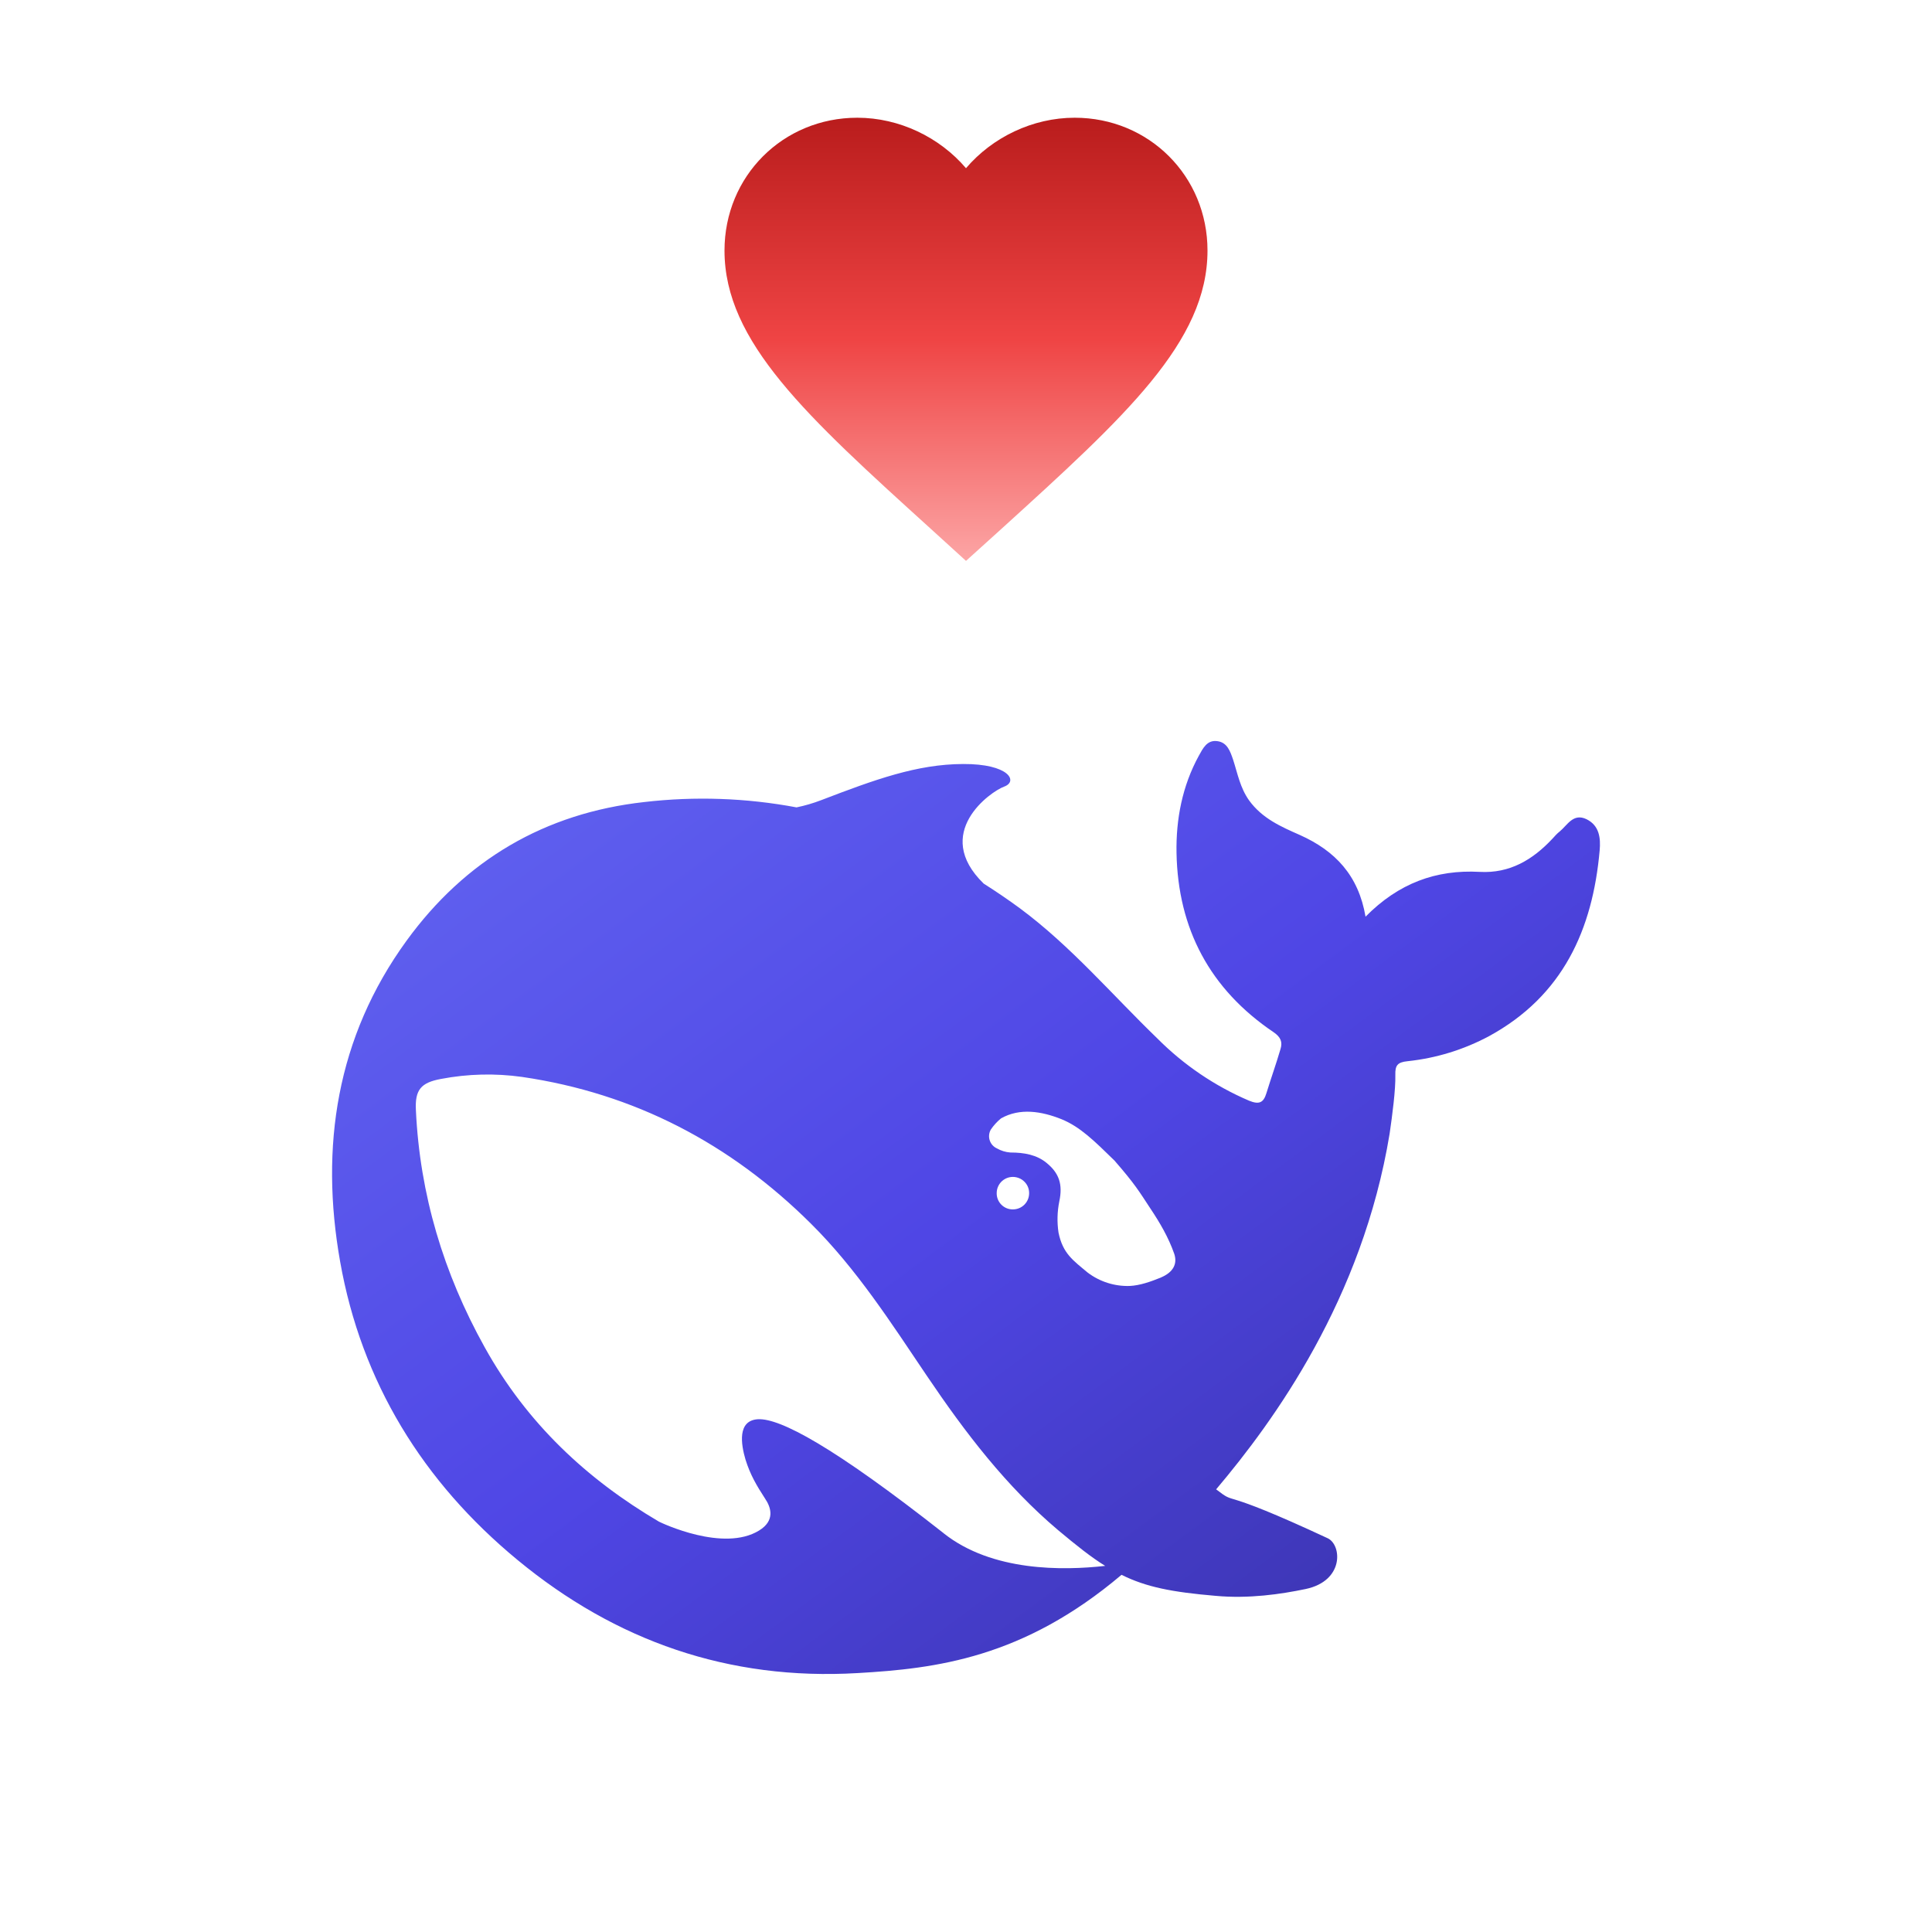
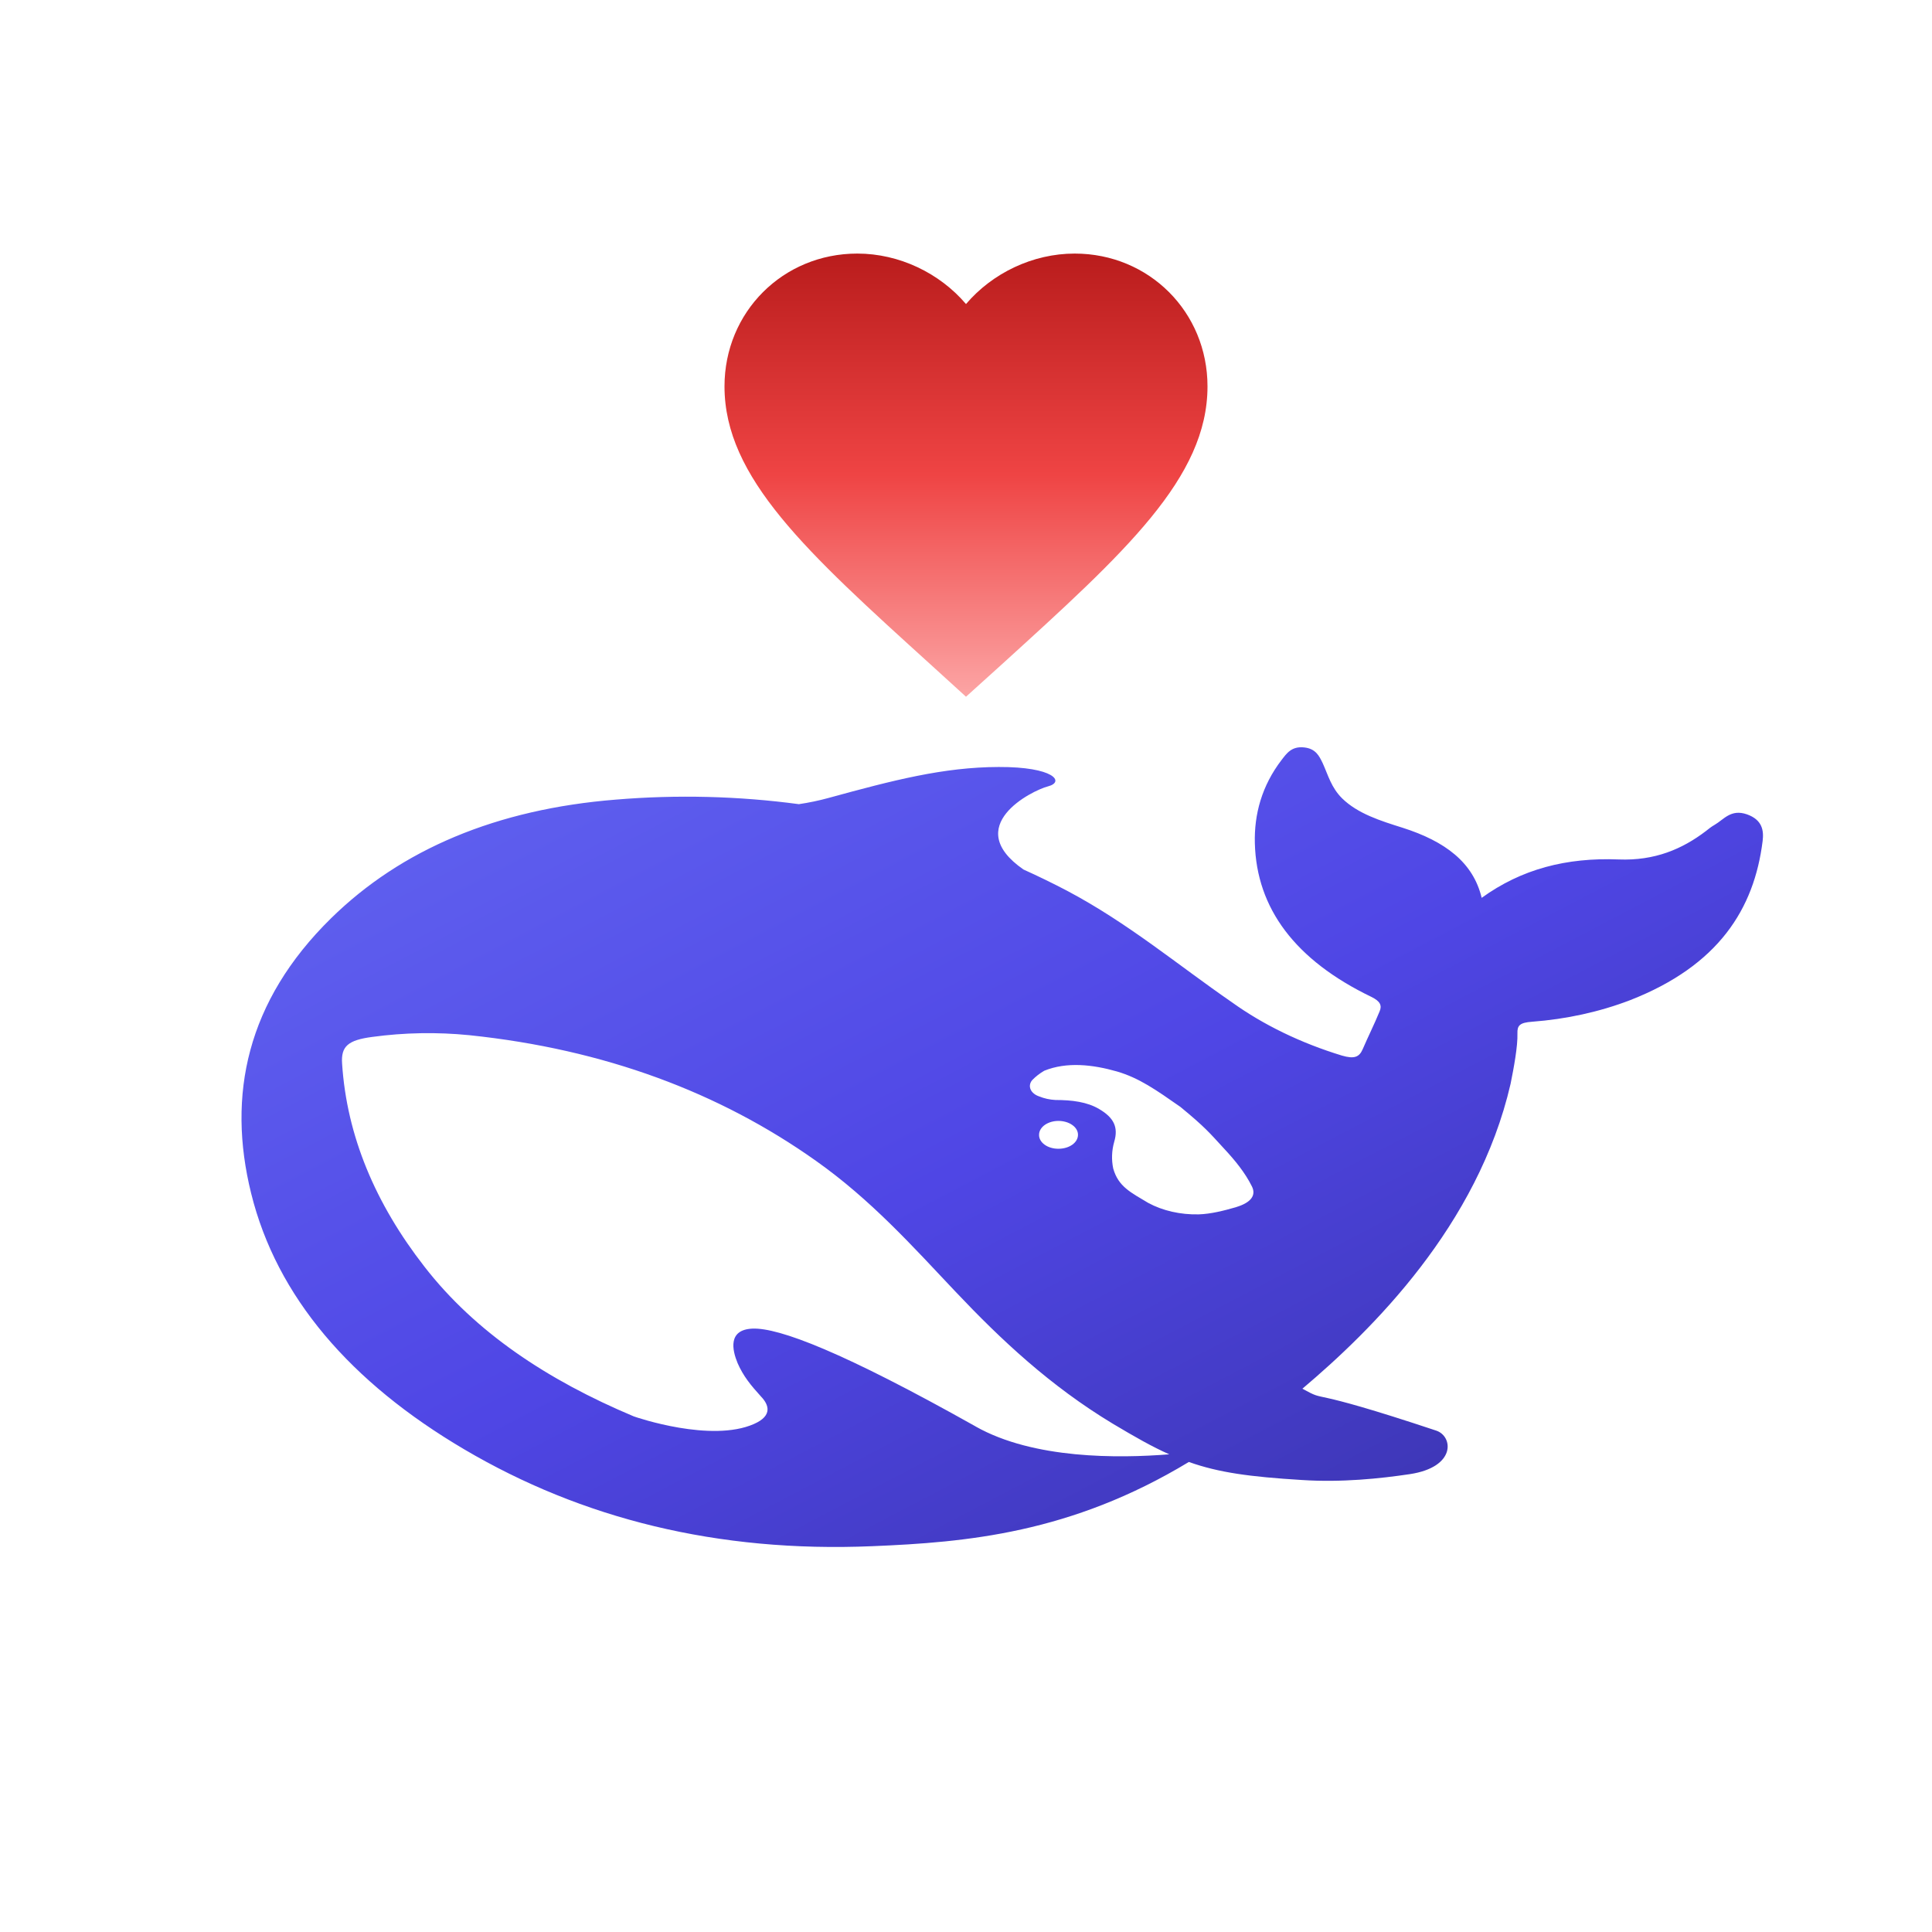
<svg xmlns="http://www.w3.org/2000/svg" viewBox="0 0 64 64" role="img" aria-label="HarnessPack">
  <defs>
    <linearGradient id="hp-whale" x1="0" y1="0" x2="1" y2="1">
      <stop offset="0" stop-color="#6366f1" />
      <stop offset="0.5" stop-color="#4f46e5" />
      <stop offset="1" stop-color="#3730a3" />
    </linearGradient>
    <linearGradient id="hp-heart" x1="0" y1="0" x2="0" y2="1">
      <stop offset="0" stop-color="#b91c1c" />
      <stop offset="0.5" stop-color="#ef4444" />
      <stop offset="1" stop-color="#fca5a5" />
    </linearGradient>
  </defs>
-   <g transform="translate(22.4, 1.5) scale(0.8)">
+   <g transform="translate(22.4, 6) scale(0.8)">
    <path fill="url(#hp-heart)" d="M12 21.35l-1.45-1.32C5.4 15.36 2 12.28 2 8.5 2 5.42 4.42 3 7.5 3c1.74 0 3.41.81 4.5 2.09C13.09 3.81 14.76 3 16.5 3 19.58 3 22 5.42 22 8.5c0 3.78-3.4 6.86-8.55 11.54L12 21.35z" />
  </g>
-   <g transform="translate(11, 19) scale(1.75)">
+   <g transform="translate(8, 20) scale(2.1, 1.5)">
    <path fill="url(#hp-whale)" d="M23.748 4.651c-.254-.124-.364.113-.512.233-.051.04-.094.09-.137.137-.372.397-.806.657-1.373.626-.829-.046-1.537.214-2.163.848-.133-.782-.575-1.248-1.247-1.548-.352-.155-.708-.311-.955-.65-.172-.24-.219-.509-.305-.774-.055-.16-.11-.323-.293-.35-.2-.031-.278.136-.356.276-.313.572-.434 1.202-.422 1.84.027 1.436.633 2.58 1.838 3.393.137.094.172.187.129.323-.082.28-.18.553-.266.833-.055.179-.137.218-.328.14a5.5 5.5 0 0 1-1.737-1.179c-.857-.828-1.631-1.743-2.597-2.46a12 12 0 0 0-.689-.47c-.985-.957.13-1.743.387-1.836.27-.098.094-.433-.778-.428-.872.003-1.67.295-2.687.685a3 3 0 0 1-.465.136 9.6 9.6 0 0 0-2.883-.101c-1.885.21-3.39 1.1-4.497 2.622C.082 8.776-.231 10.854.152 13.02c.403 2.284 1.568 4.175 3.36 5.653 1.857 1.533 3.997 2.284 6.438 2.14 1.482-.085 3.132-.284 4.994-1.86.47.234.962.328 1.78.398.629.058 1.235-.031 1.705-.129.735-.155.684-.836.418-.961-2.155-1.004-1.682-.595-2.112-.926 1.095-1.295 2.768-3.598 3.284-6.733.05-.346.115-.834.108-1.114-.004-.171.035-.238.23-.257a4.2 4.2 0 0 0 1.545-.475c1.397-.763 1.96-2.016 2.093-3.517.02-.23-.004-.467-.247-.588M11.58 18.168c-2.088-1.642-3.101-2.183-3.52-2.16-.39.024-.32.472-.234.763.09.288.207.487.371.74.114.167.192.416-.113.603-.673.416-1.842-.14-1.897-.168-1.361-.801-2.5-1.86-3.301-3.306-.775-1.393-1.225-2.888-1.299-4.482-.02-.385.094-.522.477-.592a4.7 4.7 0 0 1 1.53-.038c2.131.311 3.946 1.264 5.467 2.774.868.86 1.525 1.887 2.202 2.89.72 1.066 1.494 2.082 2.48 2.915.348.291.626.513.892.677-.802.09-2.14.109-3.055-.615zm1.001-6.44a.306.306 0 0 1 .415-.287.3.3 0 0 1 .113.074.3.3 0 0 1 .086.214c0 .17-.136.307-.308.307a.303.303 0 0 1-.306-.307m3.11 1.596c-.2.081-.4.151-.591.16a1.25 1.25 0 0 1-.798-.254c-.274-.23-.47-.358-.551-.758a1.7 1.7 0 0 1 .015-.588c.07-.327-.007-.537-.238-.727-.188-.156-.426-.199-.689-.199a.6.6 0 0 1-.254-.078.253.253 0 0 1-.114-.358 1 1 0 0 1 .192-.21c.356-.202.767-.136 1.146.016.352.144.618.408 1.001.782.392.451.462.576.685.915.176.264.336.536.446.848.066.194-.02.353-.25.45" />
  </g>
</svg>
